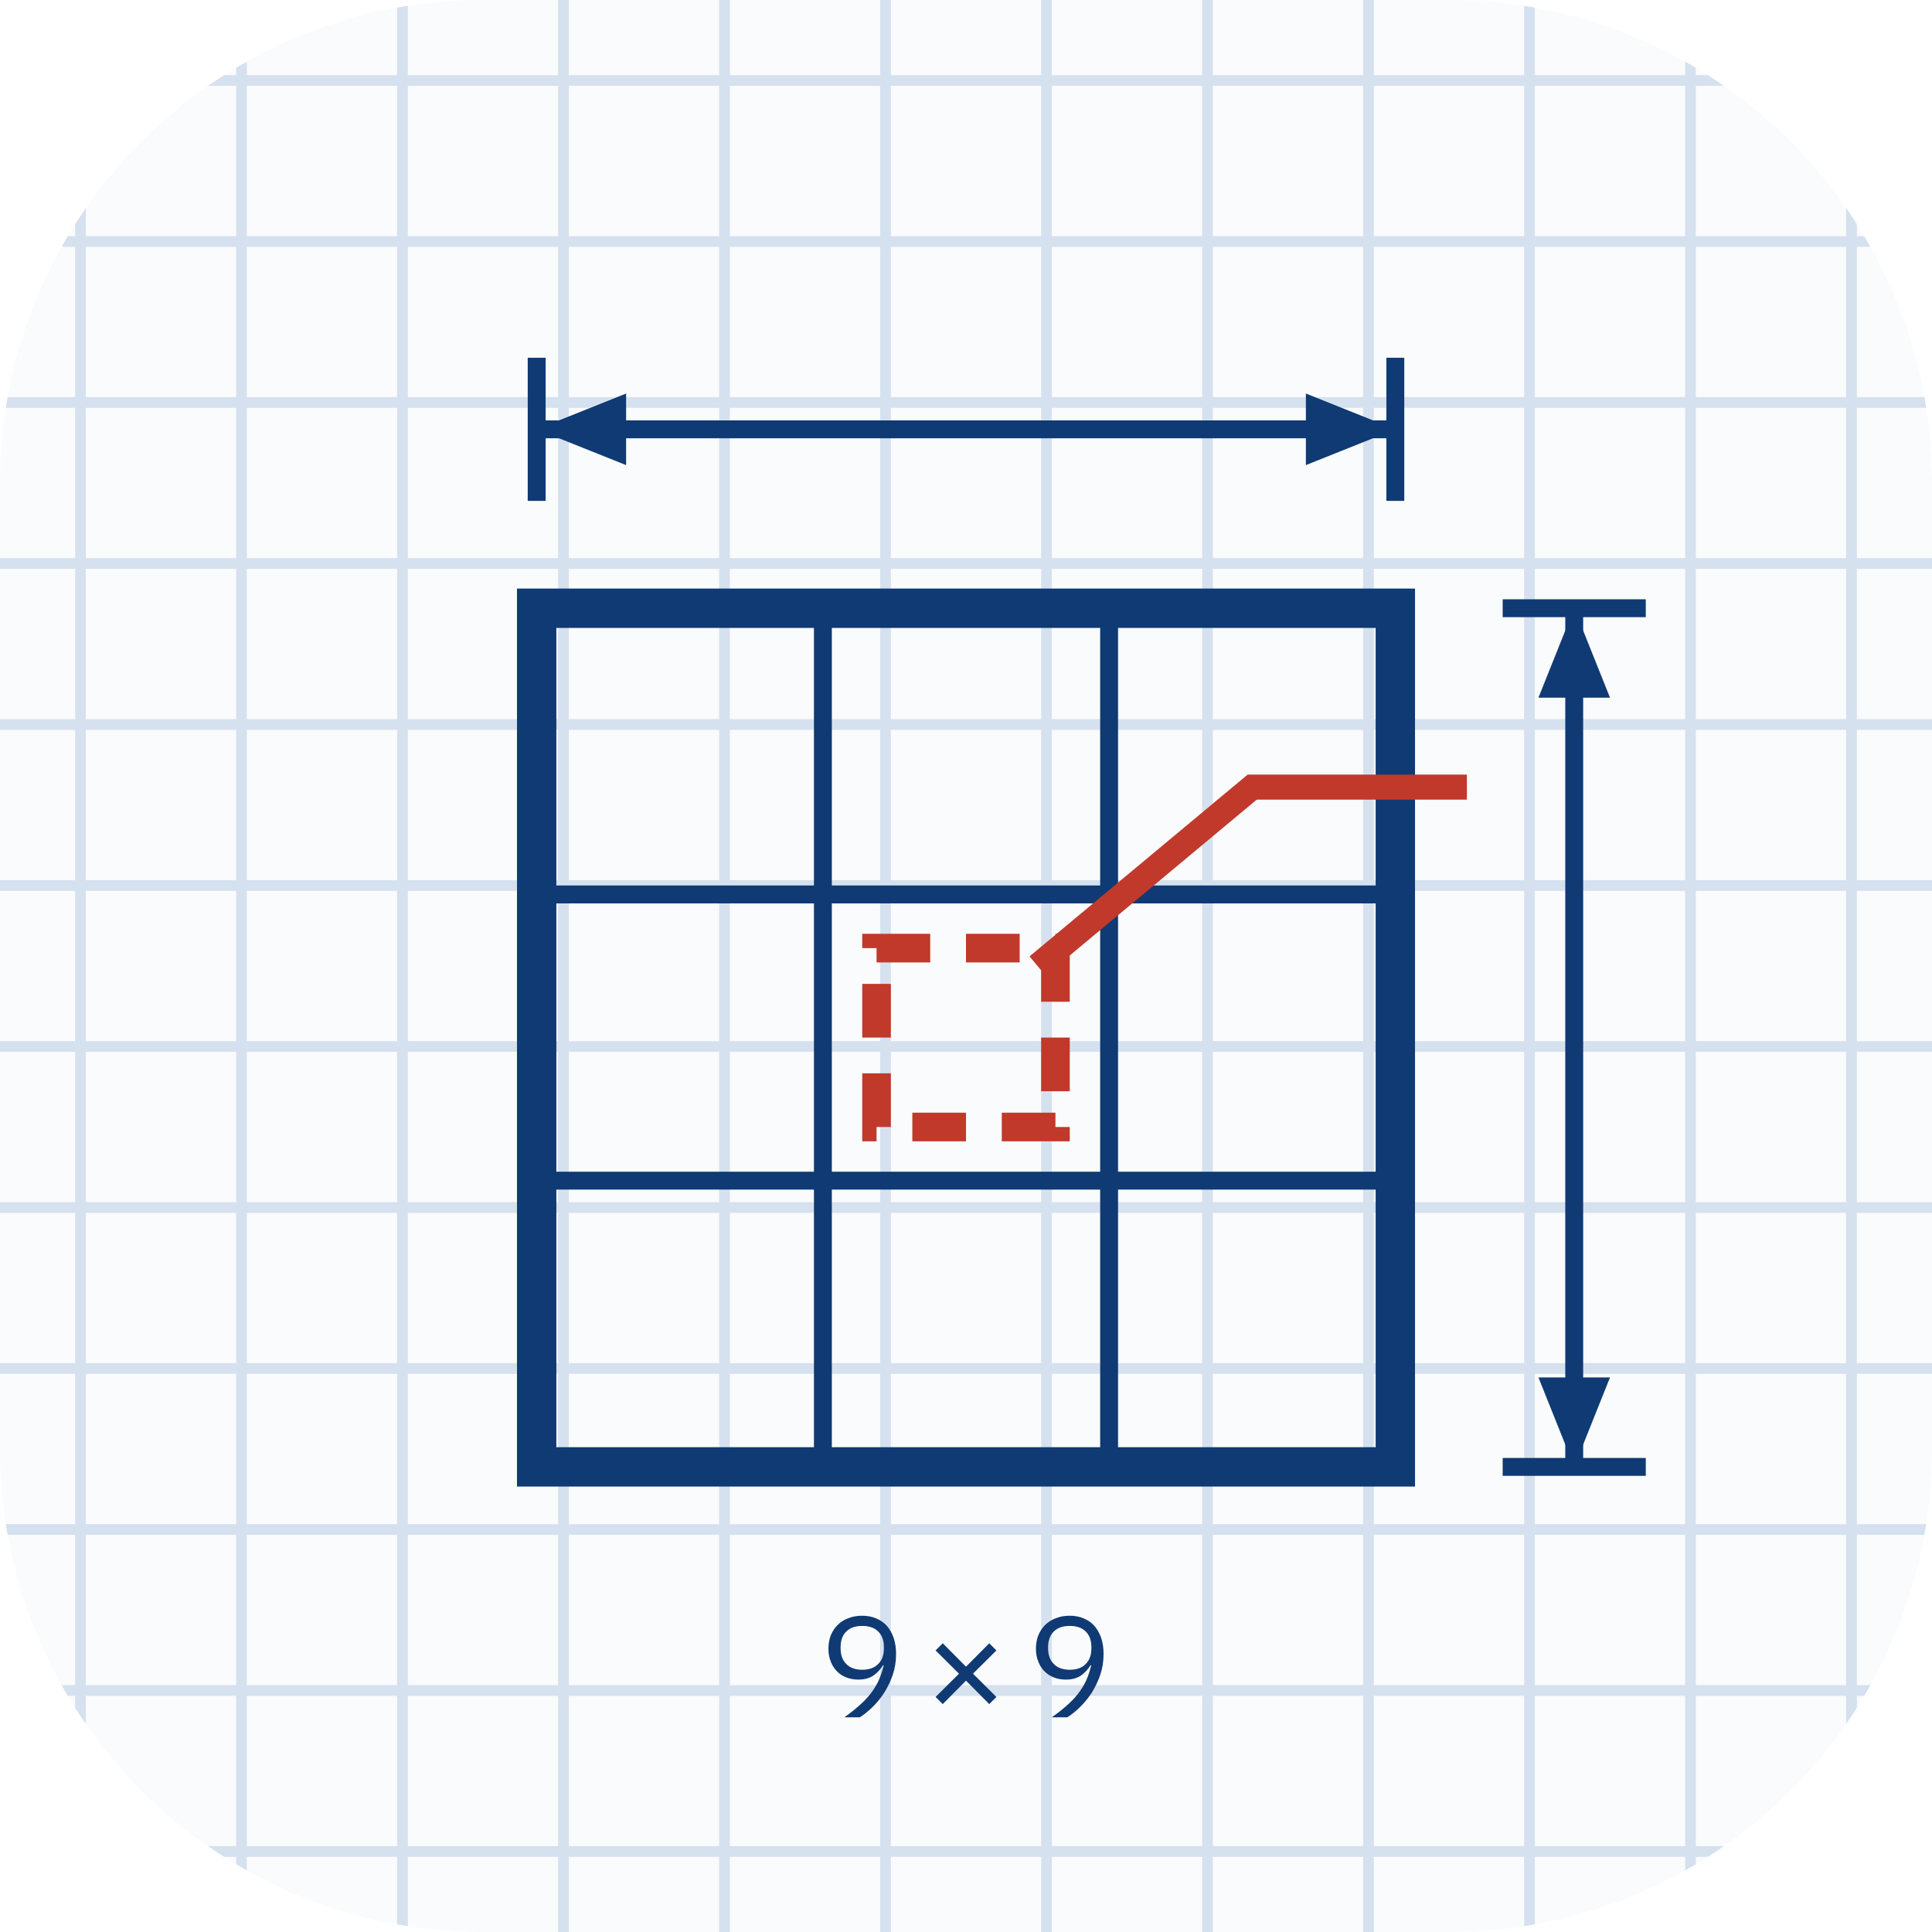
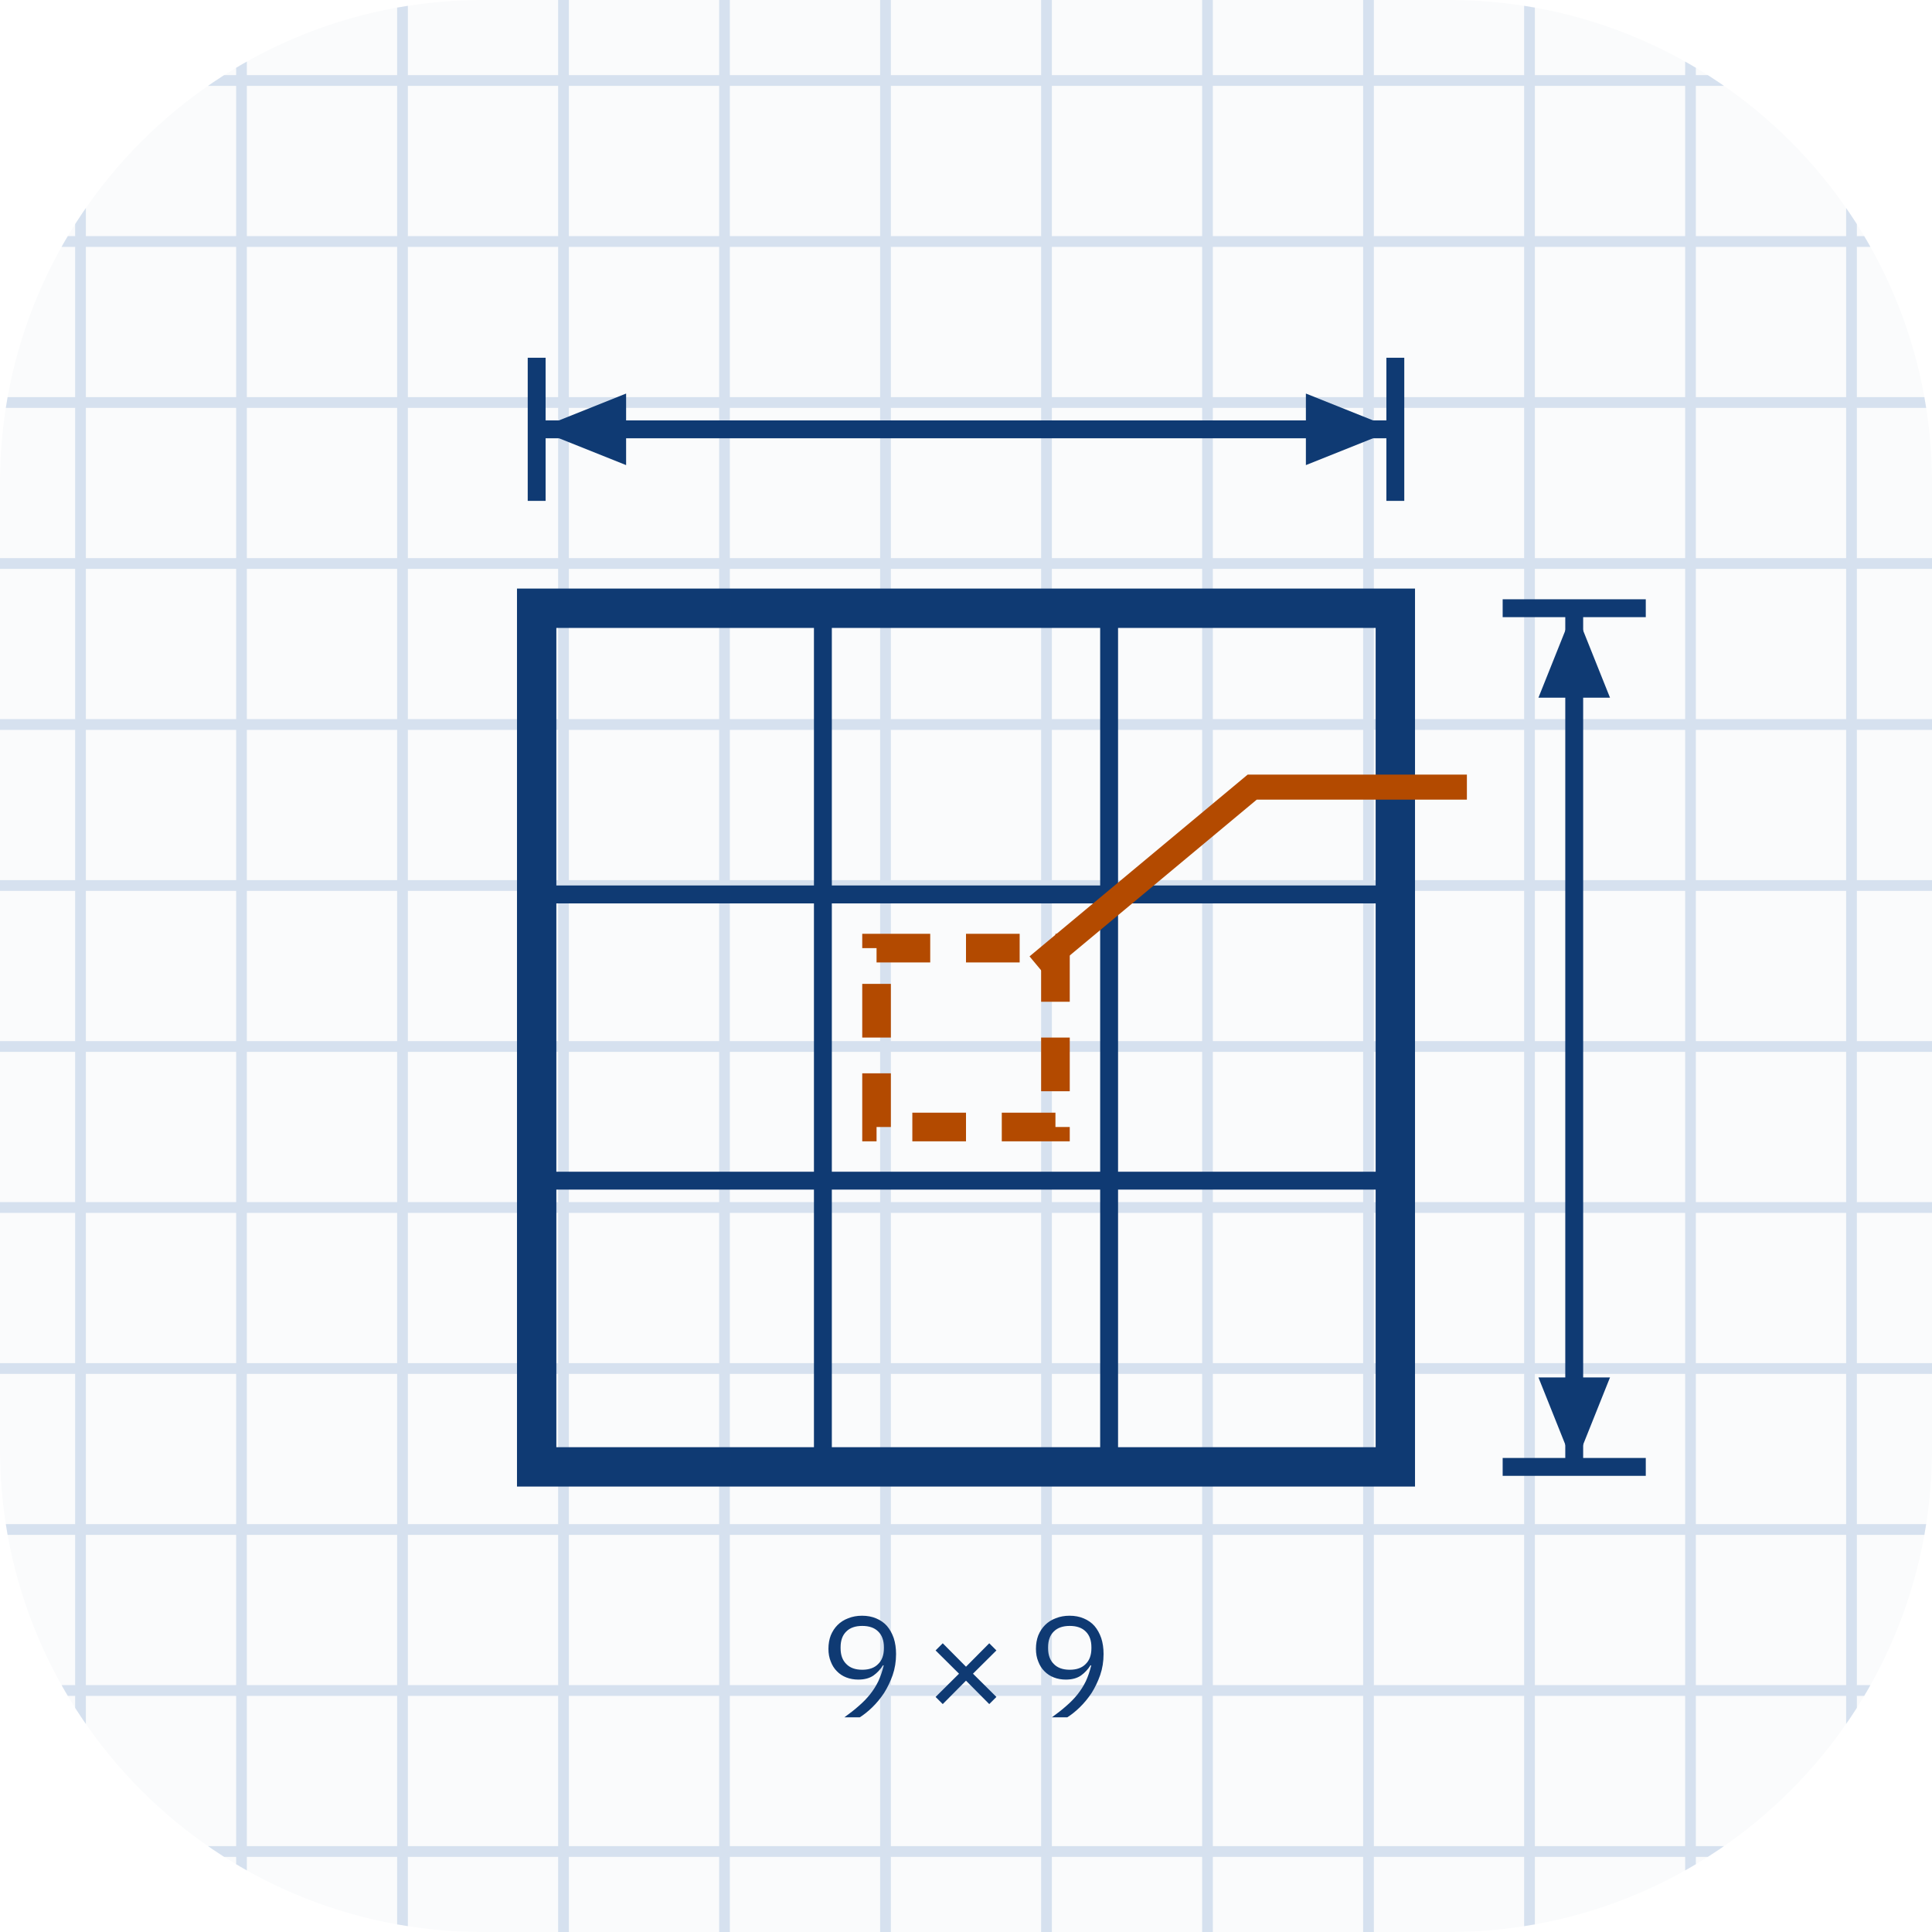
<svg xmlns="http://www.w3.org/2000/svg" viewBox="0 0 108 108">
  <clipPath id="icon-shape">
    <rect width="108" height="108" rx="27" />
  </clipPath>
  <g clip-path="url(#icon-shape)">
    <svg viewBox="0 0 108 108">
      <rect width="108" height="108" fill="#FAFBFC" />
      <path d="M4.5 0V108M13.5 0V108M22.5 0V108M31.5 0V108M40.5 0V108M49.5 0V108M58.5 0V108M67.5 0V108M76.5 0V108M85.5 0V108M94.5 0V108M103.5 0V108M0 4.5H108M0 13.5H108M0 22.5H108M0 31.5H108M0 40.5H108M0 49.5H108M0 58.5H108M0 67.5H108M0 76.5H108M0 85.5H108M0 94.5H108M0 103.5H108" fill="none" stroke="#D6E1EF" stroke-width=".6" />
      <g fill="none" stroke="#0F3A73">
        <rect x="30" y="34" width="48" height="48" stroke-width="2.2" />
        <path d="M46 34 V82 M62 34 V82 M30 50 H78 M30 66 H78" stroke-width="1" />
        <path d="M30 28 V20 M78 28 V20 M30 24 H78 M84 34 H92 M84 82 H92 M88 34 V82" stroke-width="1" />
      </g>
      <path d="M30 24 l5 -2 v4z M78 24 l-5 -2 v4z M88 34 l-2 5 h4z M88 82 l-2 -5 h4z" fill="#0F3A73" />
      <path d="M50.09 92.46Q50.09 93.09 49.9 93.64Q49.71 94.18 49.42 94.64Q49.12 95.09 48.76 95.44Q48.41 95.78 48.06 96L47.2 96Q47.66 95.67 48.01 95.36Q48.37 95.05 48.64 94.71Q48.91 94.37 49.1 93.98Q49.28 93.59 49.4 93.1L49.36 93.09Q49.15 93.43 48.83 93.66Q48.5 93.89 47.98 93.89Q47.62 93.89 47.31 93.77Q47 93.65 46.78 93.42Q46.56 93.2 46.44 92.88Q46.31 92.57 46.31 92.17Q46.31 91.76 46.44 91.42Q46.58 91.08 46.82 90.84Q47.07 90.59 47.42 90.46Q47.77 90.32 48.19 90.32Q48.63 90.32 48.98 90.47Q49.34 90.62 49.58 90.89Q49.82 91.17 49.96 91.57Q50.09 91.97 50.09 92.46ZM48.2 93.34Q48.78 93.34 49.09 93.02Q49.41 92.71 49.41 92.14L49.41 92.08Q49.41 91.51 49.09 91.2Q48.78 90.89 48.2 90.89Q47.62 90.89 47.31 91.2Q46.99 91.51 46.99 92.08L46.99 92.14Q46.99 92.71 47.31 93.02Q47.62 93.34 48.2 93.34ZM54 93.95L52.7 95.26L52.3 94.86L53.61 93.56L52.3 92.26L52.7 91.86L54 93.17L55.3 91.86L55.7 92.26L54.39 93.56L55.7 94.86L55.3 95.26L54 93.95ZM61.69 92.46Q61.69 93.09 61.5 93.64Q61.31 94.18 61.02 94.64Q60.72 95.09 60.36 95.44Q60.01 95.78 59.66 96L58.8 96Q59.26 95.67 59.61 95.36Q59.97 95.05 60.24 94.71Q60.51 94.37 60.7 93.98Q60.88 93.59 61 93.1L60.96 93.09Q60.75 93.43 60.43 93.66Q60.1 93.89 59.58 93.89Q59.22 93.89 58.91 93.77Q58.6 93.65 58.38 93.42Q58.16 93.2 58.04 92.88Q57.91 92.57 57.91 92.17Q57.91 91.76 58.04 91.42Q58.18 91.08 58.42 90.84Q58.67 90.59 59.02 90.46Q59.37 90.32 59.79 90.32Q60.23 90.32 60.58 90.47Q60.94 90.62 61.18 90.89Q61.42 91.17 61.56 91.57Q61.69 91.97 61.69 92.46ZM59.8 93.34Q60.38 93.34 60.69 93.02Q61.01 92.71 61.01 92.14L61.01 92.08Q61.01 91.51 60.69 91.2Q60.38 90.89 59.8 90.89Q59.22 90.89 58.91 91.2Q58.59 91.51 58.59 92.08L58.59 92.14Q58.59 92.71 58.91 93.02Q59.22 93.34 59.8 93.34Z" fill="#0F3A73" />
-       <rect x="49" y="53" width="10" height="10" fill="none" stroke="#C0392B" stroke-width="1.6" stroke-dasharray="3 2" />
-       <path d="M58 54 L70 44 H82" fill="none" stroke="#C0392B" stroke-width="1.4" />
+       <rect x="49" y="53" width="10" height="10" fill="none" stroke="#B34A00" stroke-width="1.6" stroke-dasharray="3 2" />
+       <path d="M58 54 L70 44 H82" fill="none" stroke="#B34A00" stroke-width="1.4" />
    </svg>
  </g>
</svg>
